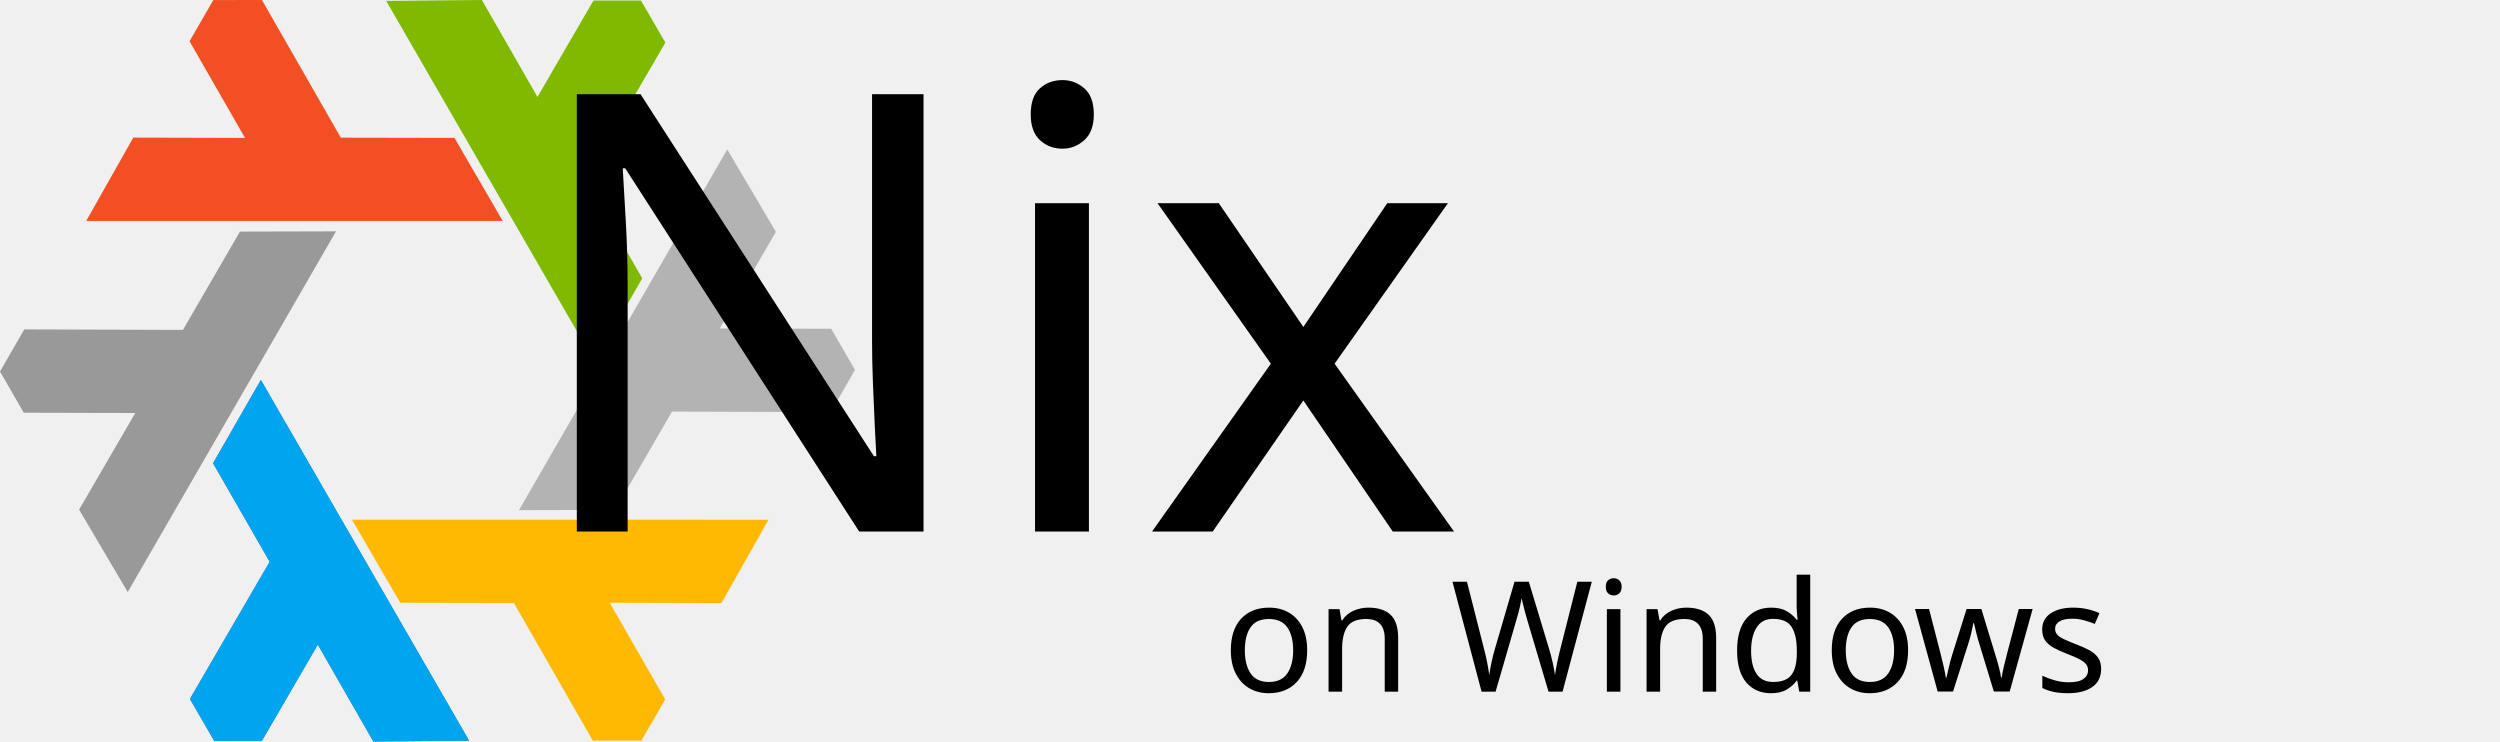
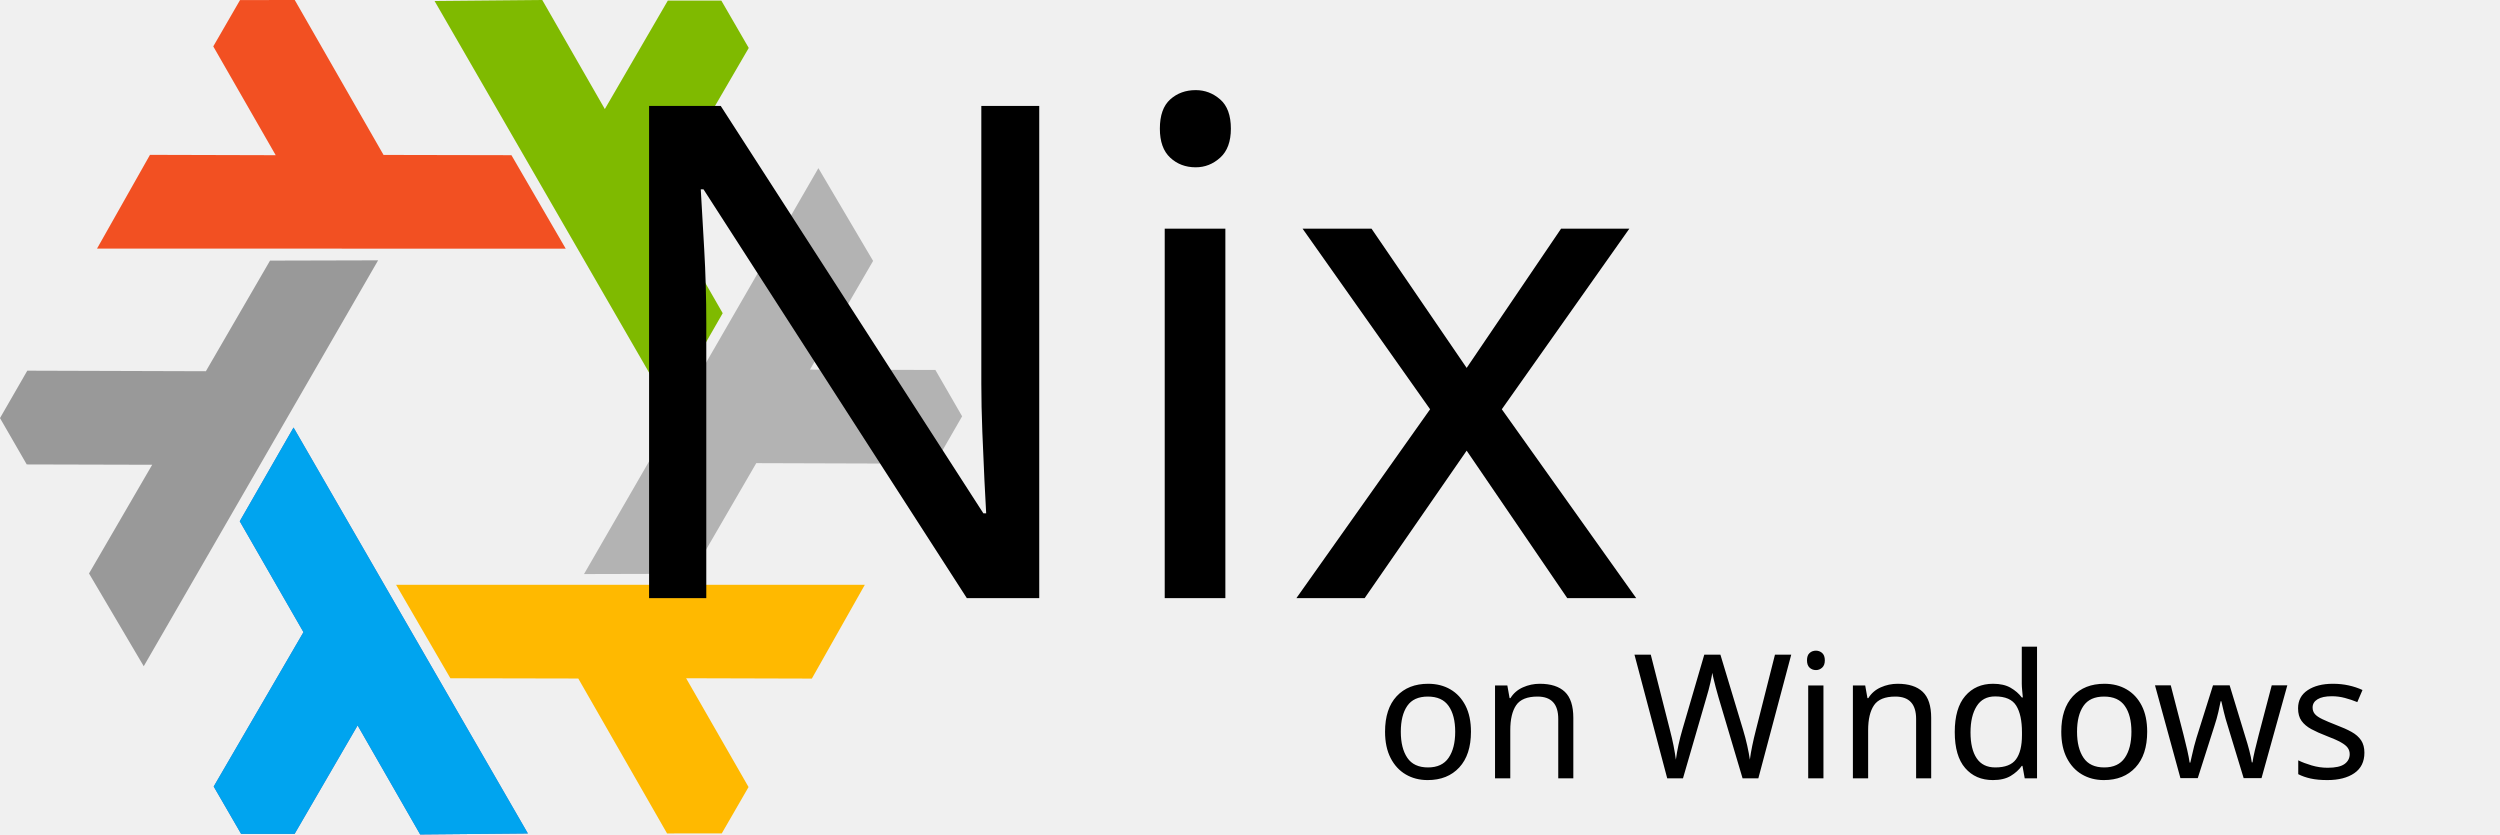
- <svg xmlns="http://www.w3.org/2000/svg" xmlns:xlink="http://www.w3.org/1999/xlink" width="414.016mm" height="122.806mm" viewBox="0 0 1466.985 435.14" id="svg2" version="1.1">
+ <svg xmlns="http://www.w3.org/2000/svg" xmlns:xlink="http://www.w3.org/1999/xlink" width="367.916mm" height="122.806mm" viewBox="0 0 1303.639 435.14" id="svg2" version="1.1">
  <defs id="defs4">
    <linearGradient id="linearGradient5562">
      <stop style="stop-color:#699ad7;stop-opacity:1" offset="0" id="stop5564" />
      <stop id="stop5566" offset="0.243" style="stop-color:#7eb1dd;stop-opacity:1" />
      <stop style="stop-color:#7ebae4;stop-opacity:1" offset="1" id="stop5568" />
    </linearGradient>
    <linearGradient id="linearGradient5053">
      <stop style="stop-color:#415e9a;stop-opacity:1" offset="0" id="stop5055" />
      <stop id="stop5057" offset="0.232" style="stop-color:#4a6baf;stop-opacity:1" />
      <stop style="stop-color:#5277c3;stop-opacity:1" offset="1" id="stop5059" />
    </linearGradient>
    <linearGradient id="linearGradient5960">
      <stop id="stop5962" offset="0" style="stop-color:#637ddf;stop-opacity:1" />
      <stop style="stop-color:#649afa;stop-opacity:1" offset="0.232" id="stop5964" />
      <stop id="stop5966" offset="1" style="stop-color:#719efa;stop-opacity:1" />
    </linearGradient>
    <linearGradient id="linearGradient5867">
      <stop style="stop-color:#7363df;stop-opacity:1" offset="0" id="stop5869" />
      <stop id="stop5871" offset="0.232" style="stop-color:#6478fa;stop-opacity:1" />
      <stop style="stop-color:#719efa;stop-opacity:1" offset="1" id="stop5873" />
    </linearGradient>
    <linearGradient y2="515.971" x2="282.261" y1="338.624" x1="213.956" gradientTransform="translate(983.3608,601.3889)" gradientUnits="userSpaceOnUse" id="linearGradient5855" xlink:href="#linearGradient5960" />
    <linearGradient y2="515.971" x2="282.261" y1="338.624" x1="213.956" gradientTransform="translate(-197.7517,-337.1451)" gradientUnits="userSpaceOnUse" id="linearGradient5855-8" xlink:href="#linearGradient5867" />
    <linearGradient y2="247.582" x2="-702.753" y1="102.747" x1="-775.208" gradientTransform="translate(983.3608,601.3889)" gradientUnits="userSpaceOnUse" id="linearGradient4544" xlink:href="#linearGradient5960" />
    <clipPath id="clipPath4501" clipPathUnits="userSpaceOnUse">
      <circle r="241.066" cy="686.095" cx="335.14" id="circle4503" style="color:#000000;clip-rule:nonzero;display:inline;overflow:visible;visibility:visible;opacity:1;isolation:auto;mix-blend-mode:normal;color-interpolation:sRGB;color-interpolation-filters:linearRGB;solid-color:#000000;solid-opacity:1;fill:#adadad;fill-opacity:1;fill-rule:evenodd;stroke:none;stroke-width:3;stroke-linecap:butt;stroke-linejoin:round;stroke-miterlimit:4;stroke-dasharray:none;stroke-dashoffset:0;stroke-opacity:1;marker:none;color-rendering:auto;image-rendering:auto;shape-rendering:auto;text-rendering:auto;enable-background:accumulate" />
    </clipPath>
    <clipPath id="clipPath5410" clipPathUnits="userSpaceOnUse">
      <circle r="241.137" cy="340.99" cx="335.981" id="circle5412" style="color:#000000;clip-rule:nonzero;display:inline;overflow:visible;visibility:visible;opacity:1;isolation:auto;mix-blend-mode:normal;color-interpolation:sRGB;color-interpolation-filters:linearRGB;solid-color:#000000;solid-opacity:1;fill:#ffffff;fill-opacity:1;fill-rule:evenodd;stroke:none;stroke-width:3;stroke-linecap:butt;stroke-linejoin:round;stroke-miterlimit:4;stroke-dasharray:none;stroke-dashoffset:0;stroke-opacity:1;marker:none;color-rendering:auto;image-rendering:auto;shape-rendering:auto;text-rendering:auto;enable-background:accumulate" />
    </clipPath>
    <linearGradient xlink:href="#linearGradient5053" id="linearGradient5137" gradientUnits="userSpaceOnUse" gradientTransform="translate(864.5506,-2197.497)" x1="-584.199" y1="782.336" x2="-496.297" y2="937.714" />
    <linearGradient xlink:href="#linearGradient5053" id="linearGradient5147" gradientUnits="userSpaceOnUse" gradientTransform="translate(864.5506,-2197.497)" x1="-584.199" y1="782.336" x2="-496.297" y2="937.714" />
    <linearGradient xlink:href="#linearGradient5562" id="linearGradient5162" gradientUnits="userSpaceOnUse" gradientTransform="translate(70.50506,-1761.308)" x1="200.597" y1="351.411" x2="290.087" y2="506.188" />
    <linearGradient xlink:href="#linearGradient5562" id="linearGradient5172" gradientUnits="userSpaceOnUse" gradientTransform="translate(70.50506,-1761.308)" x1="200.597" y1="351.411" x2="290.087" y2="506.188" />
    <linearGradient xlink:href="#linearGradient5562" id="linearGradient5182" gradientUnits="userSpaceOnUse" gradientTransform="translate(70.50506,-1761.308)" x1="200.597" y1="351.411" x2="290.087" y2="506.188" />
    <linearGradient y2="506.188" x2="290.087" y1="351.411" x1="200.597" gradientTransform="translate(70.50506,-1761.308)" gradientUnits="userSpaceOnUse" id="linearGradient5201" xlink:href="#linearGradient5562" />
    <linearGradient y2="937.714" x2="-496.297" y1="782.336" x1="-584.199" gradientTransform="translate(864.5506,-2197.497)" gradientUnits="userSpaceOnUse" id="linearGradient5205" xlink:href="#linearGradient5053" />
    <linearGradient xlink:href="#linearGradient5562" id="linearGradient4328" gradientUnits="userSpaceOnUse" gradientTransform="translate(70.65034,-1055.151)" x1="200.597" y1="351.411" x2="290.087" y2="506.188" />
    <linearGradient xlink:href="#linearGradient5053" id="linearGradient4330" gradientUnits="userSpaceOnUse" gradientTransform="translate(864.6959,-1491.341)" x1="-584.199" y1="782.336" x2="-496.297" y2="937.714" />
  </defs>
  <g id="layer7" style="display:none" transform="translate(-23.75651,-24.84972)">
    <rect transform="translate(-132.5822,958.0402)" style="color:#000000;clip-rule:nonzero;display:inline;overflow:visible;visibility:visible;opacity:1;isolation:auto;mix-blend-mode:normal;color-interpolation:sRGB;color-interpolation-filters:linearRGB;solid-color:#000000;solid-opacity:1;fill:#ffffff;fill-opacity:1;fill-rule:evenodd;stroke:none;stroke-width:3;stroke-linecap:butt;stroke-linejoin:round;stroke-miterlimit:4;stroke-dasharray:none;stroke-dashoffset:0;stroke-opacity:1;marker:none;color-rendering:auto;image-rendering:auto;shape-rendering:auto;text-rendering:auto;enable-background:accumulate" id="rect5389" width="1543.428" height="483.744" x="132.582" y="-957.778" />
  </g>
  <g id="layer6" style="display:none" transform="translate(-156.3387,933.1905)">
    <rect y="-958.028" x="132.651" height="484.304" width="550.416" id="rect5379" style="color:#000000;clip-rule:nonzero;display:inline;overflow:visible;visibility:visible;opacity:1;isolation:auto;mix-blend-mode:normal;color-interpolation:sRGB;color-interpolation-filters:linearRGB;solid-color:#000000;solid-opacity:1;fill:#5c201e;fill-opacity:1;fill-rule:evenodd;stroke:none;stroke-width:3;stroke-linecap:butt;stroke-linejoin:round;stroke-miterlimit:4;stroke-dasharray:none;stroke-dashoffset:0;stroke-opacity:1;marker:none;color-rendering:auto;image-rendering:auto;shape-rendering:auto;text-rendering:auto;enable-background:accumulate" />
    <rect style="color:#000000;clip-rule:nonzero;display:inline;overflow:visible;visibility:visible;opacity:1;isolation:auto;mix-blend-mode:normal;color-interpolation:sRGB;color-interpolation-filters:linearRGB;solid-color:#000000;solid-opacity:1;fill:#c24a46;fill-opacity:1;fill-rule:evenodd;stroke:none;stroke-width:3;stroke-linecap:butt;stroke-linejoin:round;stroke-miterlimit:4;stroke-dasharray:none;stroke-dashoffset:0;stroke-opacity:1;marker:none;color-rendering:auto;image-rendering:auto;shape-rendering:auto;text-rendering:auto;enable-background:accumulate" id="rect5372" width="501.944" height="434.304" x="156.123" y="-933.028" />
    <rect style="color:#000000;clip-rule:nonzero;display:inline;overflow:visible;visibility:visible;opacity:1;isolation:auto;mix-blend-mode:normal;color-interpolation:sRGB;color-interpolation-filters:linearRGB;solid-color:#000000;solid-opacity:1;fill:#d98d8a;fill-opacity:1;fill-rule:evenodd;stroke:none;stroke-width:3;stroke-linecap:butt;stroke-linejoin:round;stroke-miterlimit:4;stroke-dasharray:none;stroke-dashoffset:0;stroke-opacity:1;marker:none;color-rendering:auto;image-rendering:auto;shape-rendering:auto;text-rendering:auto;enable-background:accumulate" id="rect5381" width="24.94" height="24.94" x="658.028" y="-958.04" />
  </g>
  <g id="layer1" style="display:inline" transform="translate(-156.3387,933.1905)">
    <path style="color:#000000;clip-rule:nonzero;display:inline;overflow:visible;visibility:visible;opacity:1;isolation:auto;mix-blend-mode:normal;color-interpolation:sRGB;color-interpolation-filters:linearRGB;solid-color:#000000;solid-opacity:1;fill:#5277c3;fill-opacity:1;fill-rule:evenodd;stroke:none;stroke-width:3;stroke-linecap:butt;stroke-linejoin:round;stroke-miterlimit:4;stroke-dasharray:none;stroke-dashoffset:0;stroke-opacity:1;color-rendering:auto;image-rendering:auto;shape-rendering:auto;text-rendering:auto;enable-background:accumulate" d="m 309.404,-710.252 122.197,211.675 -56.157,0.527 -32.624,-56.869 -32.856,56.565 -27.902,-0.011 -14.291,-24.69 46.81,-80.49 -33.229,-57.826 z" id="path4861" />
    <path style="color:#000000;clip-rule:nonzero;display:inline;overflow:visible;visibility:visible;opacity:1;isolation:auto;mix-blend-mode:normal;color-interpolation:sRGB;color-interpolation-filters:linearRGB;solid-color:#000000;solid-opacity:1;fill:#999999;fill-opacity:1;fill-rule:evenodd;stroke:none;stroke-width:3;stroke-linecap:butt;stroke-linejoin:round;stroke-miterlimit:4;stroke-dasharray:none;stroke-dashoffset:0;stroke-opacity:1;color-rendering:auto;image-rendering:auto;shape-rendering:auto;text-rendering:auto;enable-background:accumulate" d="m 353.509,-797.443 -122.218,211.663 -28.535,-48.37 32.938,-56.688 -65.415,-0.172 -13.941,-24.17 14.236,-24.721 93.112,0.294 33.464,-57.69 z" id="use4863" />
    <path style="color:#000000;clip-rule:nonzero;display:inline;overflow:visible;visibility:visible;opacity:1;isolation:auto;mix-blend-mode:normal;color-interpolation:sRGB;color-interpolation-filters:linearRGB;solid-color:#000000;solid-opacity:1;fill:#ffb900;fill-opacity:1;fill-rule:evenodd;stroke:none;stroke-width:3;stroke-linecap:butt;stroke-linejoin:round;stroke-miterlimit:4;stroke-dasharray:none;stroke-dashoffset:0;stroke-opacity:1;color-rendering:auto;image-rendering:auto;shape-rendering:auto;text-rendering:auto;enable-background:accumulate" d="m 362.885,-628.243 244.414,0.012 -27.622,48.897 -65.562,-0.182 32.559,56.737 -13.961,24.159 -28.527,0.032 -46.301,-80.784 -66.693,-0.135 z" id="use4865" />
    <path style="color:#000000;clip-rule:nonzero;display:inline;overflow:visible;visibility:visible;opacity:1;isolation:auto;mix-blend-mode:normal;color-interpolation:sRGB;color-interpolation-filters:linearRGB;solid-color:#000000;solid-opacity:1;fill:#7fba00;fill-opacity:1;fill-rule:evenodd;stroke:none;stroke-width:3;stroke-linecap:butt;stroke-linejoin:round;stroke-miterlimit:4;stroke-dasharray:none;stroke-dashoffset:0;stroke-opacity:1;color-rendering:auto;image-rendering:auto;shape-rendering:auto;text-rendering:auto;enable-background:accumulate" d="m 505.143,-720.989 -122.197,-211.675 56.157,-0.527 32.624,56.869 32.856,-56.565 27.902,0.011 14.291,24.69 -46.81,80.49 33.229,57.826 z" id="use4867" />
    <path id="path4873" d="m 309.404,-710.252 122.197,211.675 -56.157,0.527 -32.624,-56.869 -32.856,56.565 -27.902,-0.011 -14.291,-24.69 46.81,-80.49 -33.229,-57.826 z" style="color:#000000;clip-rule:nonzero;display:inline;overflow:visible;visibility:visible;opacity:1;isolation:auto;mix-blend-mode:normal;color-interpolation:sRGB;color-interpolation-filters:linearRGB;solid-color:#000000;solid-opacity:1;fill:#00a4ef;fill-opacity:1;fill-rule:evenodd;stroke:none;stroke-width:3;stroke-linecap:butt;stroke-linejoin:round;stroke-miterlimit:4;stroke-dasharray:none;stroke-dashoffset:0;stroke-opacity:1;color-rendering:auto;image-rendering:auto;shape-rendering:auto;text-rendering:auto;enable-background:accumulate" />
    <path id="use4875" d="m 451.336,-803.533 -244.414,-0.012 27.622,-48.897 65.562,0.182 -32.559,-56.737 13.961,-24.159 28.527,-0.032 46.301,80.784 66.693,0.135 z" style="color:#000000;clip-rule:nonzero;display:inline;overflow:visible;visibility:visible;opacity:1;isolation:auto;mix-blend-mode:normal;color-interpolation:sRGB;color-interpolation-filters:linearRGB;solid-color:#000000;solid-opacity:1;fill:#f25022;fill-opacity:1;fill-rule:evenodd;stroke:none;stroke-width:3;stroke-linecap:butt;stroke-linejoin:round;stroke-miterlimit:4;stroke-dasharray:none;stroke-dashoffset:0;stroke-opacity:1;color-rendering:auto;image-rendering:auto;shape-rendering:auto;text-rendering:auto;enable-background:accumulate" />
    <path id="use4877" d="m 460.872,-633.842 122.218,-211.663 28.535,48.37 -32.938,56.688 65.415,0.172 13.941,24.17 -14.236,24.721 -93.112,-0.294 -33.464,57.69 z" style="color:#000000;clip-rule:nonzero;display:inline;overflow:visible;visibility:visible;opacity:1;isolation:auto;mix-blend-mode:normal;color-interpolation:sRGB;color-interpolation-filters:linearRGB;solid-color:#000000;solid-opacity:1;fill:#b3b3b3;fill-opacity:1;fill-rule:evenodd;stroke:none;stroke-width:3;stroke-linecap:butt;stroke-linejoin:round;stroke-miterlimit:4;stroke-dasharray:none;stroke-dashoffset:0;stroke-opacity:1;color-rendering:auto;image-rendering:auto;shape-rendering:auto;text-rendering:auto;enable-background:accumulate" />
    <g id="layer2" style="display:none" transform="translate(72.03904,-1799.448)">
      <path d="M 460.606,594.729 209.742,594.729 84.31,377.474 209.742,160.219 l 250.864,1e-5 125.432,217.255 z" id="path6032" style="color:#000000;display:inline;overflow:visible;visibility:visible;opacity:0.236;fill:#4e4d52;fill-opacity:1;fill-rule:nonzero;stroke:none;stroke-width:3;stroke-linecap:butt;stroke-linejoin:round;stroke-miterlimit:4;stroke-dasharray:none;stroke-dashoffset:0;stroke-opacity:1;marker:none;enable-background:accumulate" />
      <path transform="translate(0,-308.2677)" style="color:#000000;display:inline;overflow:visible;visibility:visible;opacity:1;fill:#4e4d52;fill-opacity:1;fill-rule:nonzero;stroke:none;stroke-width:3;stroke-linecap:butt;stroke-linejoin:round;stroke-miterlimit:4;stroke-dasharray:none;stroke-dashoffset:0;stroke-opacity:1;marker:none;enable-background:accumulate" id="path5875" d="m 385.592,773.067 -100.835,0 -50.417,-87.326 50.417,-87.326 100.835,10e-6 50.417,87.326 z" />
      <path transform="translate(0,-308.2677)" id="path5851" d="m 1216.559,938.534 123.055,228.14 -42.681,-1.262 -43.482,-79.772 -39.651,80.327 -32.688,-19.798 53.474,-100.285 -37.116,-73.89 z" style="fill:url(#linearGradient5855);fill-opacity:1;fill-rule:evenodd;stroke:none;stroke-width:3;stroke-linecap:butt;stroke-linejoin:round;stroke-miterlimit:4;stroke-dasharray:none;stroke-opacity:1" />
      <rect style="color:#000000;clip-rule:nonzero;display:inline;overflow:visible;visibility:visible;opacity:0.415;isolation:auto;mix-blend-mode:normal;color-interpolation:sRGB;color-interpolation-filters:linearRGB;solid-color:#000000;solid-opacity:1;fill:#c53a3a;fill-opacity:1;fill-rule:nonzero;stroke:none;stroke-width:3;stroke-linecap:butt;stroke-linejoin:round;stroke-miterlimit:4;stroke-dasharray:none;stroke-dashoffset:0;stroke-opacity:1;marker:none;color-rendering:auto;image-rendering:auto;shape-rendering:auto;text-rendering:auto;enable-background:accumulate" id="rect5884" width="48.835" height="226.229" x="-34.742" y="446.171" transform="rotate(-30)" />
      <path transform="translate(0,-308.2677)" style="color:#000000;clip-rule:nonzero;display:inline;overflow:visible;visibility:visible;opacity:0.509;isolation:auto;mix-blend-mode:normal;color-interpolation:sRGB;color-interpolation-filters:linearRGB;solid-color:#000000;solid-opacity:1;fill:#000000;fill-opacity:1;fill-rule:evenodd;stroke:none;stroke-width:3;stroke-linecap:butt;stroke-linejoin:round;stroke-miterlimit:4;stroke-dasharray:none;stroke-dashoffset:0;stroke-opacity:1;marker:none;color-rendering:auto;image-rendering:auto;shape-rendering:auto;text-rendering:auto;enable-background:accumulate" id="path3428" d="m 251.986,878.638 -14.024,24.291 h -28.049 l -14.024,-24.291 14.024,-24.291 h 28.049 z" />
      <use x="0" y="0" xlink:href="#rect5884" id="use4252" transform="rotate(60,268.2979,489.4515)" width="100%" height="100%" />
      <rect style="color:#000000;clip-rule:nonzero;display:inline;overflow:visible;visibility:visible;opacity:1;isolation:auto;mix-blend-mode:normal;color-interpolation:sRGB;color-interpolation-filters:linearRGB;solid-color:#000000;solid-opacity:1;fill:#000000;fill-opacity:0.651;fill-rule:evenodd;stroke:none;stroke-width:1px;stroke-linecap:butt;stroke-linejoin:miter;stroke-miterlimit:4;stroke-dasharray:none;stroke-dashoffset:0;stroke-opacity:1;marker:none;color-rendering:auto;image-rendering:auto;shape-rendering:auto;text-rendering:auto;enable-background:accumulate" id="rect4254" width="5.395" height="115.126" x="545.71" y="467.07" transform="rotate(30,575.2354,-154.1339)" />
    </g>
    <text xml:space="preserve" style="font-style:normal;font-weight:normal;font-size:359.471px;line-height:0.95;font-family:sans-serif;fill:#000000;fill-opacity:1;stroke:none;stroke-width:8.987" x="1065.098" y="-621.277" id="text88">
      <tspan x="1065.098" y="-621.277" style="text-align:center;text-anchor:middle;stroke-width:8.987" id="tspan78">Nix</tspan>
      <tspan x="1065.098" y="-279.779" style="text-align:center;text-anchor:middle;stroke-width:8.987" id="tspan100" />
    </text>
    <text xml:space="preserve" style="font-style:normal;font-weight:normal;font-size:211.152px;line-height:1.25;font-family:sans-serif;fill:#000000;fill-opacity:1;stroke:none;stroke-width:5.279" x="687.184" y="-543.071" id="text92">
      <tspan id="tspan90" x="687.184" y="-543.071" style="stroke-width:5.279" />
    </text>
    <text xml:space="preserve" style="font-style:normal;font-weight:normal;font-size:90.323px;line-height:0.95;font-family:sans-serif;display:inline;fill:#000000;fill-opacity:1;stroke:none;stroke-width:2.258" x="1192.184" y="-527.321" id="text88-6">
      <tspan x="1192.184" y="-527.321" style="text-align:center;text-anchor:middle;stroke-width:2.258" id="tspan78-7">on Windows</tspan>
    </text>
  </g>
  <g id="layer3" style="display:none;opacity:1" transform="translate(-156.3387,933.1905)">
    <path id="path3336-6" d="m 309.549,-710.388 122.197,211.675 -56.157,0.527 -32.624,-56.869 -32.856,56.565 -27.902,-0.011 -14.291,-24.69 46.81,-80.49 -33.229,-57.826 z" style="opacity:1;fill:url(#linearGradient4328);fill-opacity:1;fill-rule:evenodd;stroke:none;stroke-width:3;stroke-linecap:butt;stroke-linejoin:round;stroke-miterlimit:4;stroke-dasharray:none;stroke-opacity:1" />
    <use height="100%" width="100%" transform="rotate(60,407.1116,-715.7872)" id="use3439-6" xlink:href="#path3336-6" y="0" x="0" />
    <use height="100%" width="100%" transform="rotate(-60,407.3118,-715.7002)" id="use3445-0" xlink:href="#path3336-6" y="0" x="0" />
    <use height="100%" width="100%" transform="rotate(180,407.4187,-715.7565)" id="use3449-5" xlink:href="#path3336-6" y="0" x="0" />
    <path style="color:#000000;clip-rule:nonzero;display:inline;overflow:visible;visibility:visible;opacity:1;isolation:auto;mix-blend-mode:normal;color-interpolation:sRGB;color-interpolation-filters:linearRGB;solid-color:#000000;solid-opacity:1;fill:url(#linearGradient4330);fill-opacity:1;fill-rule:evenodd;stroke:none;stroke-width:3;stroke-linecap:butt;stroke-linejoin:round;stroke-miterlimit:4;stroke-dasharray:none;stroke-dashoffset:0;stroke-opacity:1;color-rendering:auto;image-rendering:auto;shape-rendering:auto;text-rendering:auto;enable-background:accumulate" d="m 309.549,-710.388 122.197,211.675 -56.157,0.527 -32.624,-56.869 -32.856,56.565 -27.902,-0.011 -14.291,-24.69 46.81,-80.49 -33.229,-57.826 z" id="path4260-0" />
    <use height="100%" width="100%" transform="rotate(120,407.3392,-716.0836)" id="use4354-5" xlink:href="#path4260-0" y="0" x="0" style="display:inline" />
    <use height="100%" width="100%" transform="rotate(-120,407.2882,-715.87)" id="use4362-2" xlink:href="#path4260-0" y="0" x="0" style="display:inline" />
  </g>
</svg>
